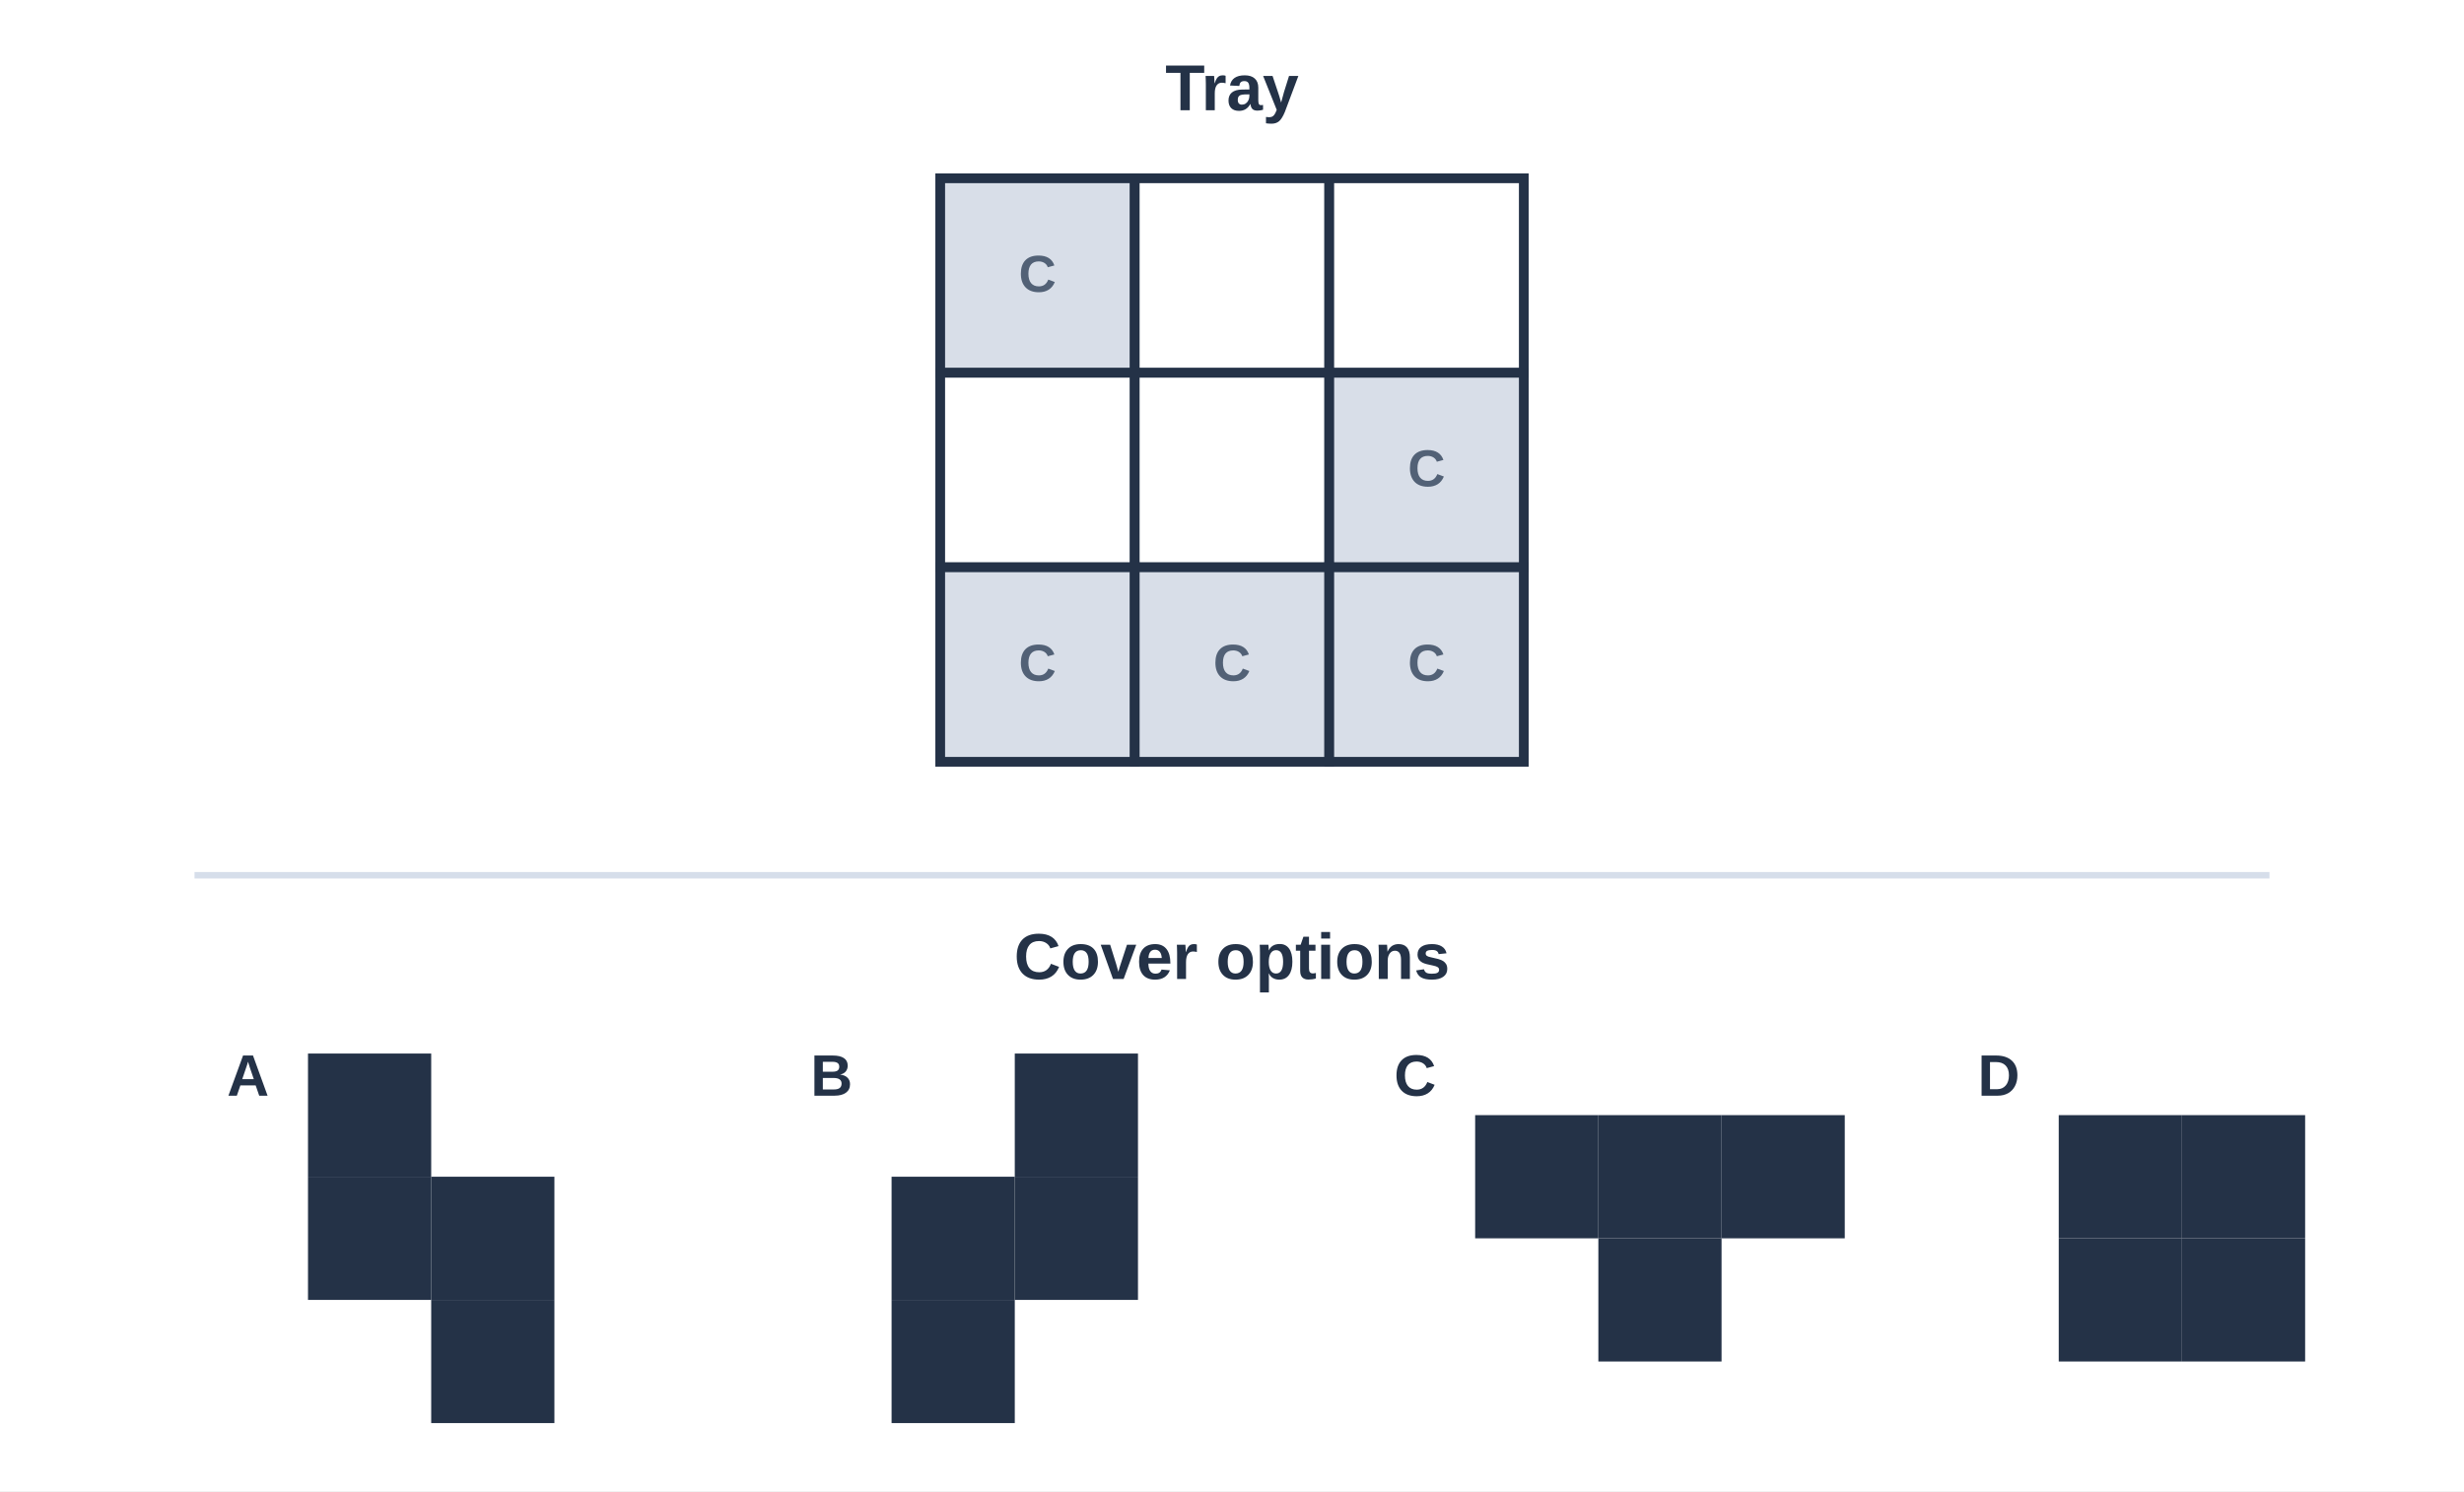
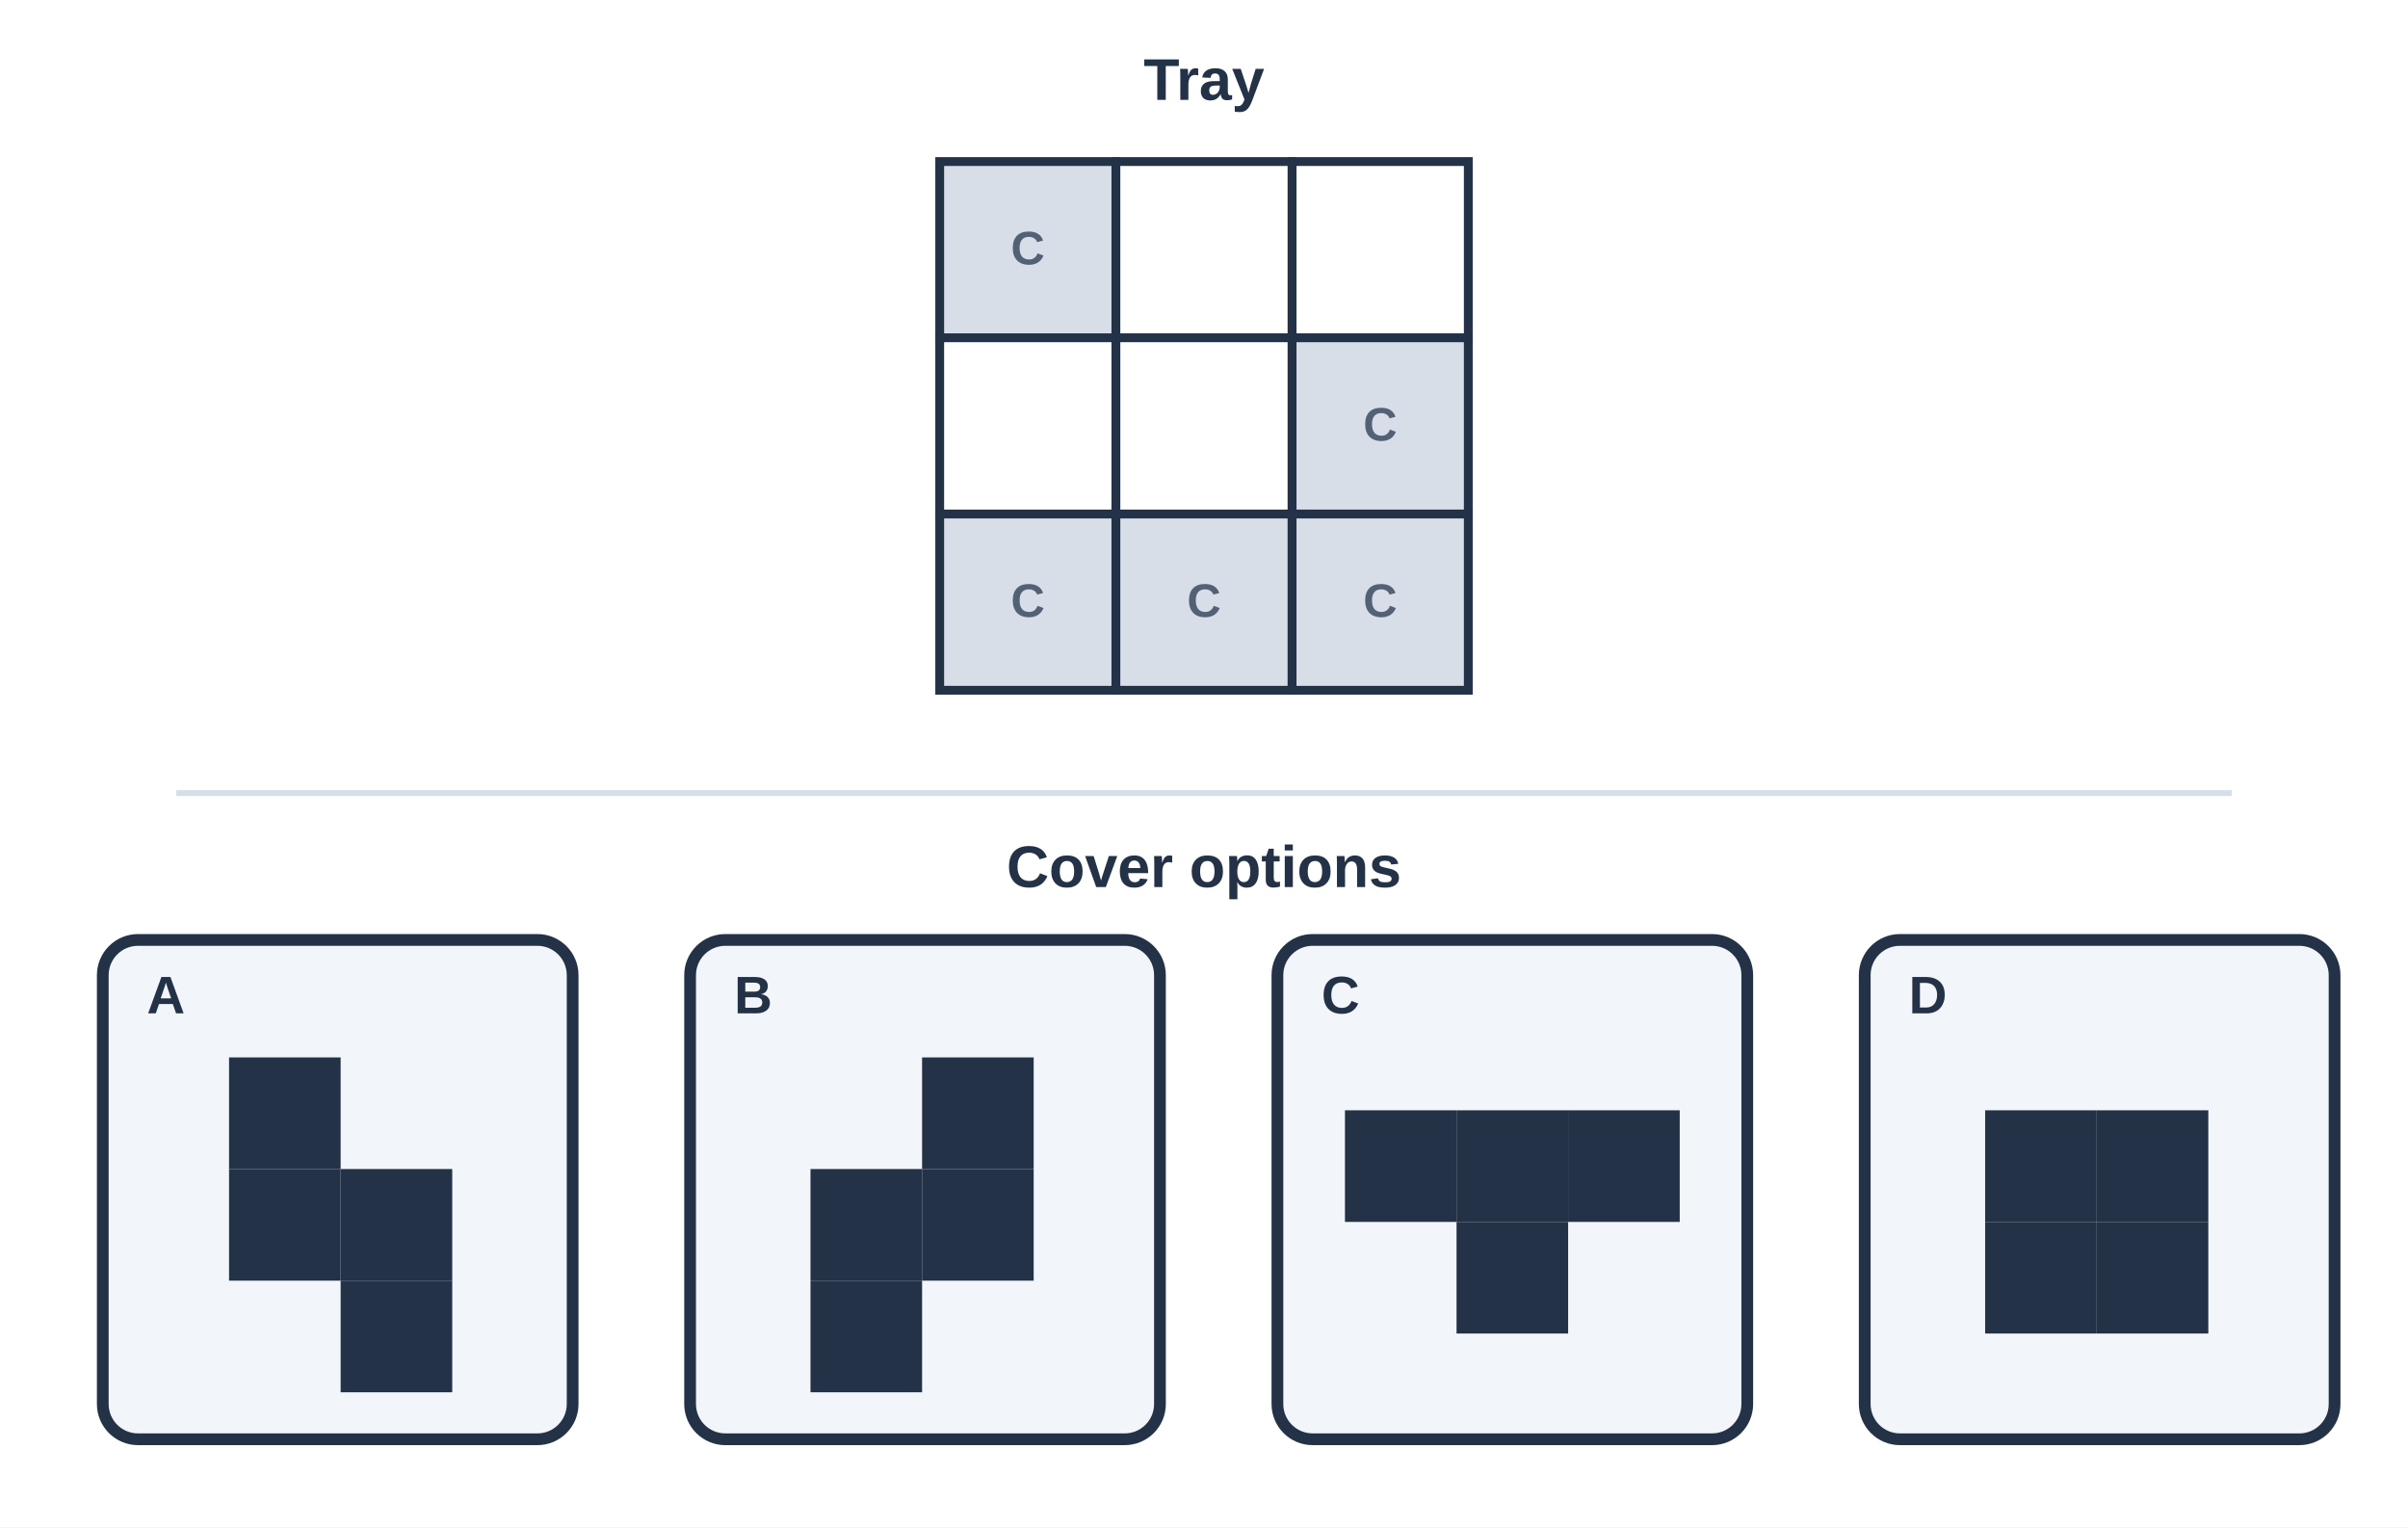
- <svg xmlns="http://www.w3.org/2000/svg" width="760" height="460" viewBox="0 0 760 460" role="img" aria-labelledby="title desc">
-   <rect width="760" height="460" fill="#fff" />
-   <text x="380" y="34" text-anchor="middle" font-family="Arial,Helvetica,sans-serif" font-size="20" font-weight="700" fill="#243247">Tray</text>
+ <svg xmlns="http://www.w3.org/2000/svg" width="820" height="520" viewBox="0 0 820 520" role="img" aria-labelledby="title desc">
+   <rect width="820" height="520" fill="#fff" />
+   <text x="410" y="34" text-anchor="middle" font-family="Arial,Helvetica,sans-serif" font-size="20" font-weight="700" fill="#243247">Tray</text>
  <g stroke="#243247" stroke-width="3">
-     <rect x="290" y="55" width="60" height="60" fill="#d8dee8" />
-     <rect x="350" y="55" width="60" height="60" fill="#fff" />
-     <rect x="410" y="55" width="60" height="60" fill="#fff" />
-     <rect x="290" y="115" width="60" height="60" fill="#fff" />
-     <rect x="350" y="115" width="60" height="60" fill="#fff" />
-     <rect x="410" y="115" width="60" height="60" fill="#d8dee8" />
-     <rect x="290" y="175" width="60" height="60" fill="#d8dee8" />
-     <rect x="350" y="175" width="60" height="60" fill="#d8dee8" />
-     <rect x="410" y="175" width="60" height="60" fill="#d8dee8" />
+     <rect x="320" y="55" width="60" height="60" fill="#d8dee8" />
+     <rect x="380" y="55" width="60" height="60" fill="#fff" />
+     <rect x="440" y="55" width="60" height="60" fill="#fff" />
+     <rect x="320" y="115" width="60" height="60" fill="#fff" />
+     <rect x="380" y="115" width="60" height="60" fill="#fff" />
+     <rect x="440" y="115" width="60" height="60" fill="#d8dee8" />
+     <rect x="320" y="175" width="60" height="60" fill="#d8dee8" />
+     <rect x="380" y="175" width="60" height="60" fill="#d8dee8" />
+     <rect x="440" y="175" width="60" height="60" fill="#d8dee8" />
  </g>
  <g font-family="Arial,Helvetica,sans-serif" font-size="16" font-weight="700" fill="#526176">
-     <text x="320" y="90" text-anchor="middle">C</text>
-     <text x="440" y="150" text-anchor="middle">C</text>
-     <text x="320" y="210" text-anchor="middle">C</text>
-     <text x="380" y="210" text-anchor="middle">C</text>
-     <text x="440" y="210" text-anchor="middle">C</text>
+     <text x="350" y="90" text-anchor="middle">C</text>
+     <text x="470" y="150" text-anchor="middle">C</text>
+     <text x="350" y="210" text-anchor="middle">C</text>
+     <text x="410" y="210" text-anchor="middle">C</text>
+     <text x="470" y="210" text-anchor="middle">C</text>
  </g>
-   <line x1="60" y1="270" x2="700" y2="270" stroke="#d6deea" stroke-width="2" />
-   <text x="380" y="302" text-anchor="middle" font-family="Arial,Helvetica,sans-serif" font-size="20" font-weight="700" fill="#243247">Cover options</text>
+   <line x1="60" y1="270" x2="760" y2="270" stroke="#d6deea" stroke-width="2" />
+   <text x="410" y="302" text-anchor="middle" font-family="Arial,Helvetica,sans-serif" font-size="20" font-weight="700" fill="#243247">Cover options</text>
+   <g fill="#f2f5f9" stroke="#243247" stroke-width="4">
+     <rect x="35" y="320" width="160" height="170" rx="12" />
+     <rect x="235" y="320" width="160" height="170" rx="12" />
+     <rect x="435" y="320" width="160" height="170" rx="12" />
+     <rect x="635" y="320" width="160" height="170" rx="12" />
+   </g>
  <g font-family="Arial,Helvetica,sans-serif" font-size="18" font-weight="700" fill="#243247">
-     <text x="70" y="338">A</text>
-     <text x="250" y="338">B</text>
-     <text x="430" y="338">C</text>
-     <text x="610" y="338">D</text>
+     <text x="50" y="345">A</text>
+     <text x="250" y="345">B</text>
+     <text x="450" y="345">C</text>
+     <text x="650" y="345">D</text>
  </g>
  <g fill="#243247">
-     <rect x="95" y="325" width="38" height="38" />
-     <rect x="95" y="363" width="38" height="38" />
-     <rect x="133" y="363" width="38" height="38" />
-     <rect x="133" y="401" width="38" height="38" />
-     <rect x="313" y="325" width="38" height="38" />
-     <rect x="275" y="363" width="38" height="38" />
-     <rect x="313" y="363" width="38" height="38" />
-     <rect x="275" y="401" width="38" height="38" />
-     <rect x="455" y="344" width="38" height="38" />
-     <rect x="493" y="344" width="38" height="38" />
-     <rect x="531" y="344" width="38" height="38" />
-     <rect x="493" y="382" width="38" height="38" />
-     <rect x="635" y="344" width="38" height="38" />
-     <rect x="673" y="344" width="38" height="38" />
-     <rect x="635" y="382" width="38" height="38" />
-     <rect x="673" y="382" width="38" height="38" />
+     <rect x="78" y="360" width="38" height="38" />
+     <rect x="78" y="398" width="38" height="38" />
+     <rect x="116" y="398" width="38" height="38" />
+     <rect x="116" y="436" width="38" height="38" />
+     <rect x="314" y="360" width="38" height="38" />
+     <rect x="276" y="398" width="38" height="38" />
+     <rect x="314" y="398" width="38" height="38" />
+     <rect x="276" y="436" width="38" height="38" />
+     <rect x="458" y="378" width="38" height="38" />
+     <rect x="496" y="378" width="38" height="38" />
+     <rect x="534" y="378" width="38" height="38" />
+     <rect x="496" y="416" width="38" height="38" />
+     <rect x="676" y="378" width="38" height="38" />
+     <rect x="714" y="378" width="38" height="38" />
+     <rect x="676" y="416" width="38" height="38" />
+     <rect x="714" y="416" width="38" height="38" />
  </g>
</svg>
